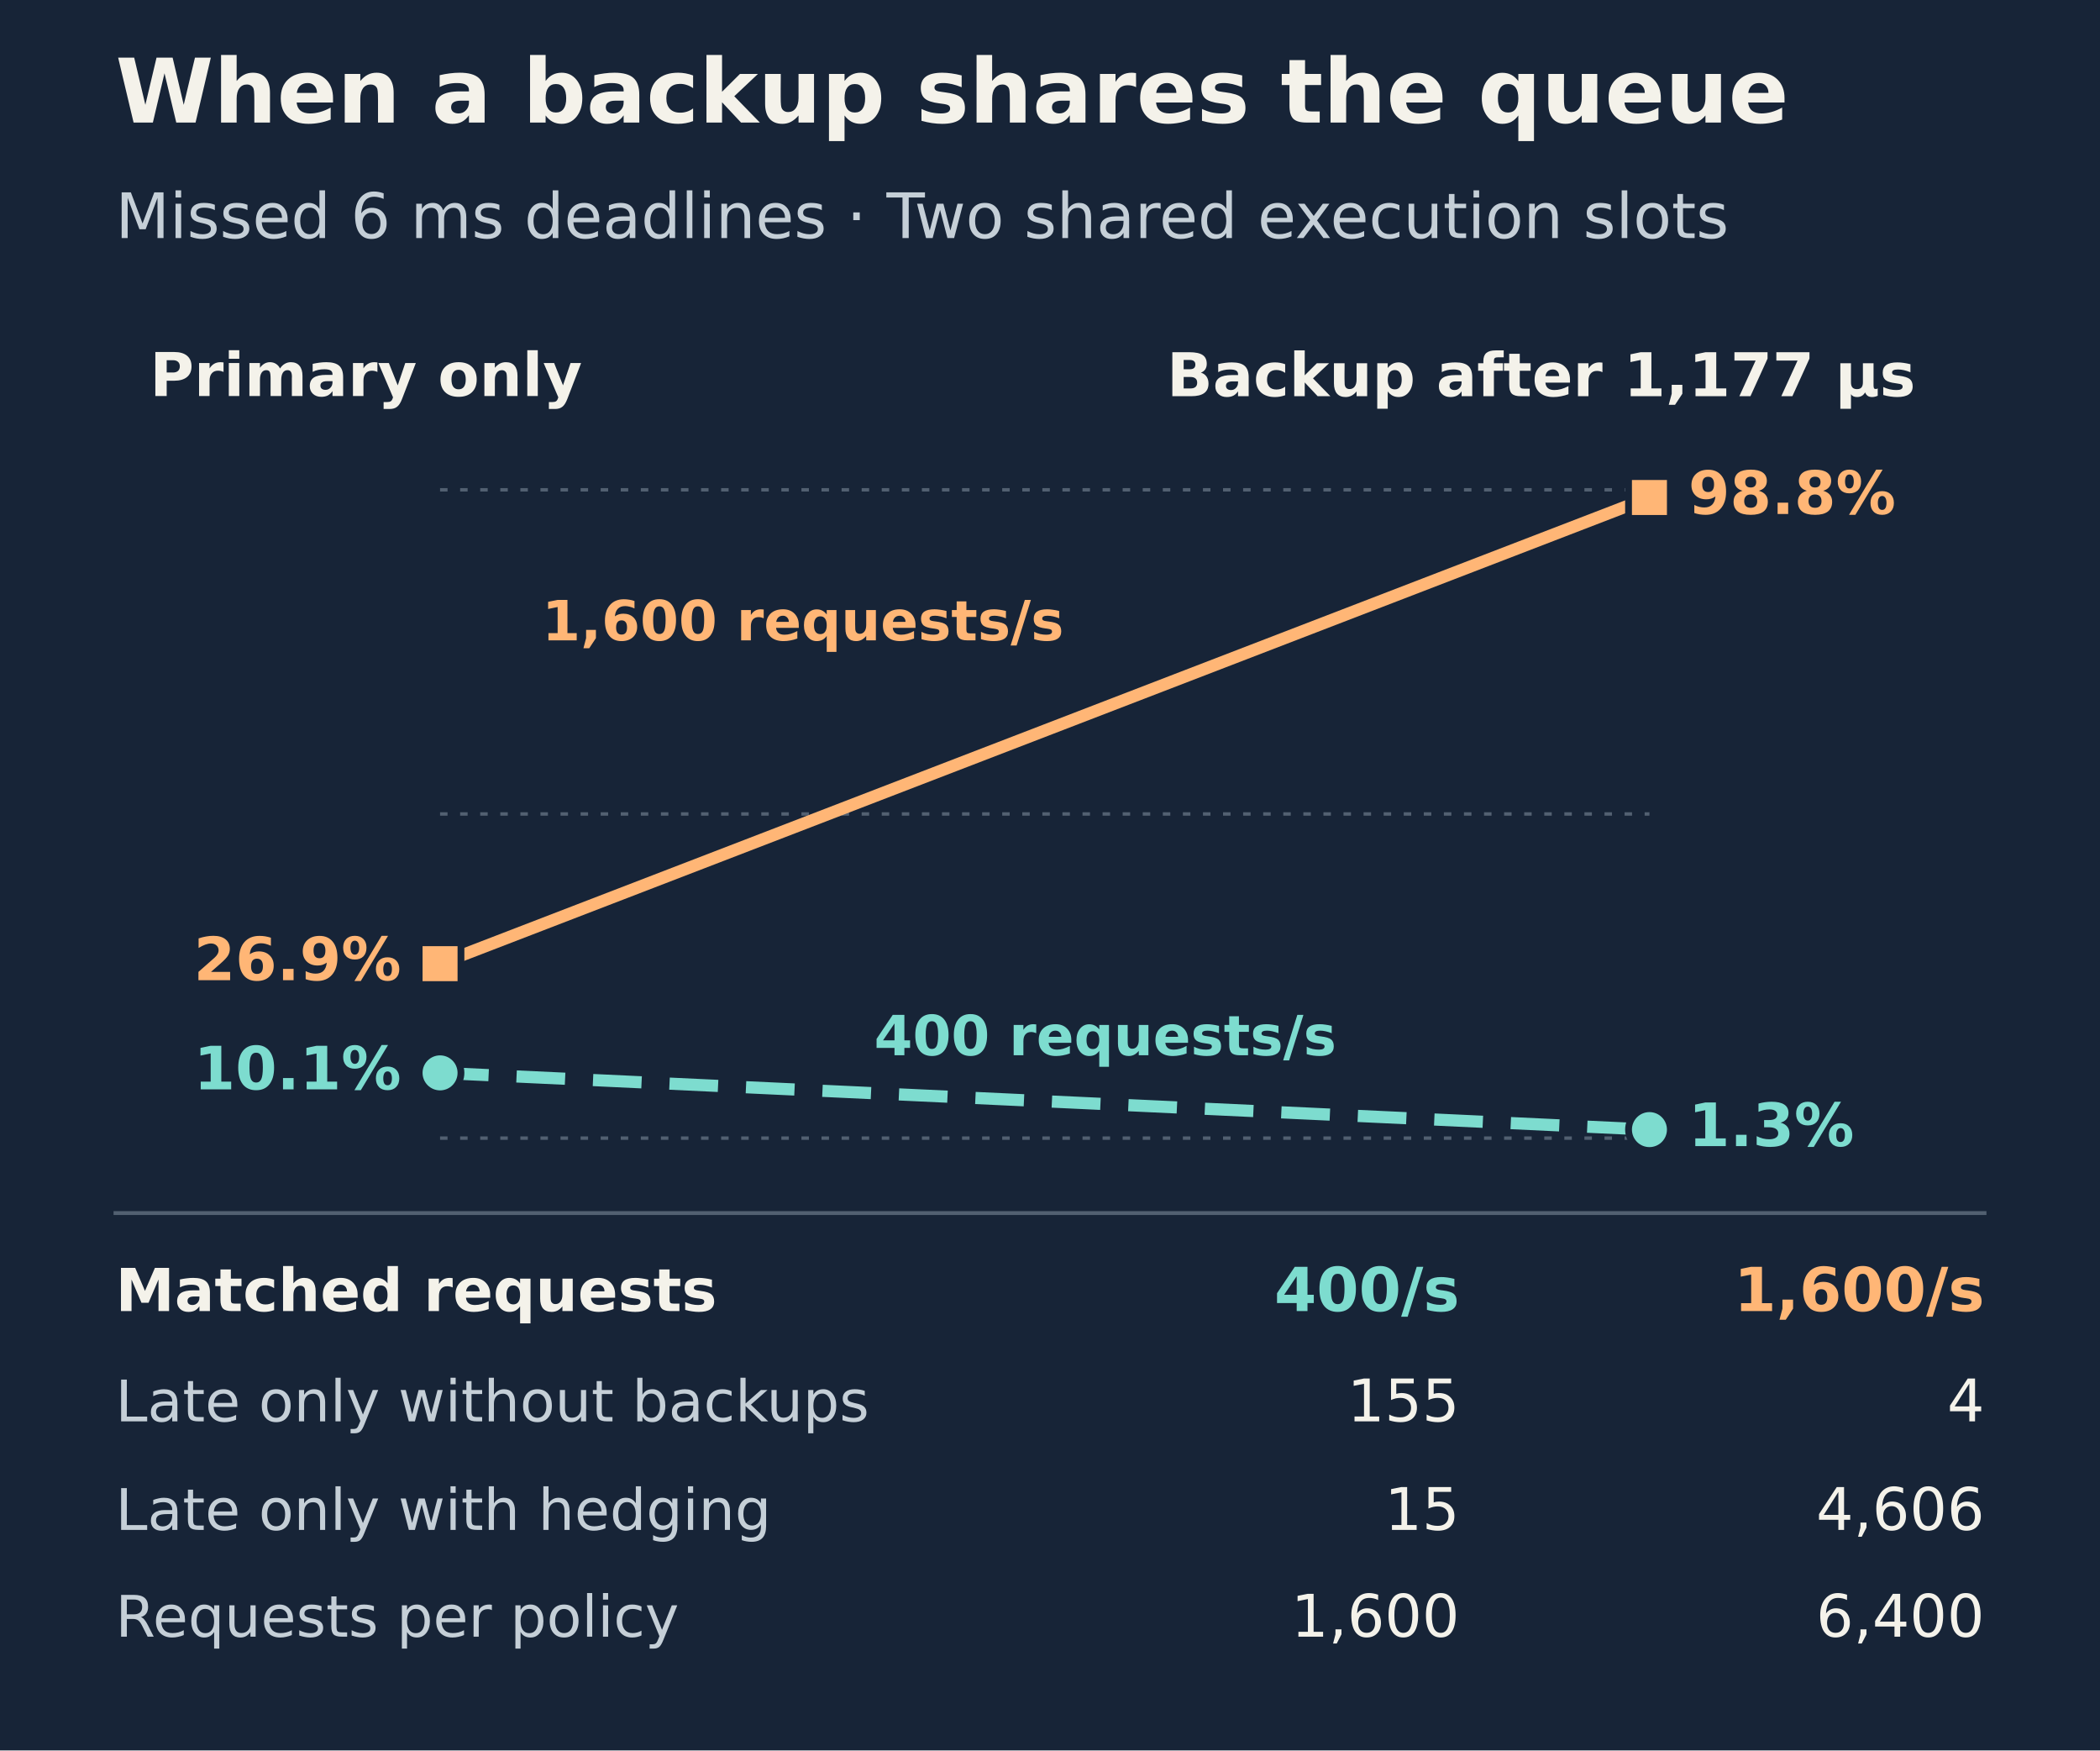
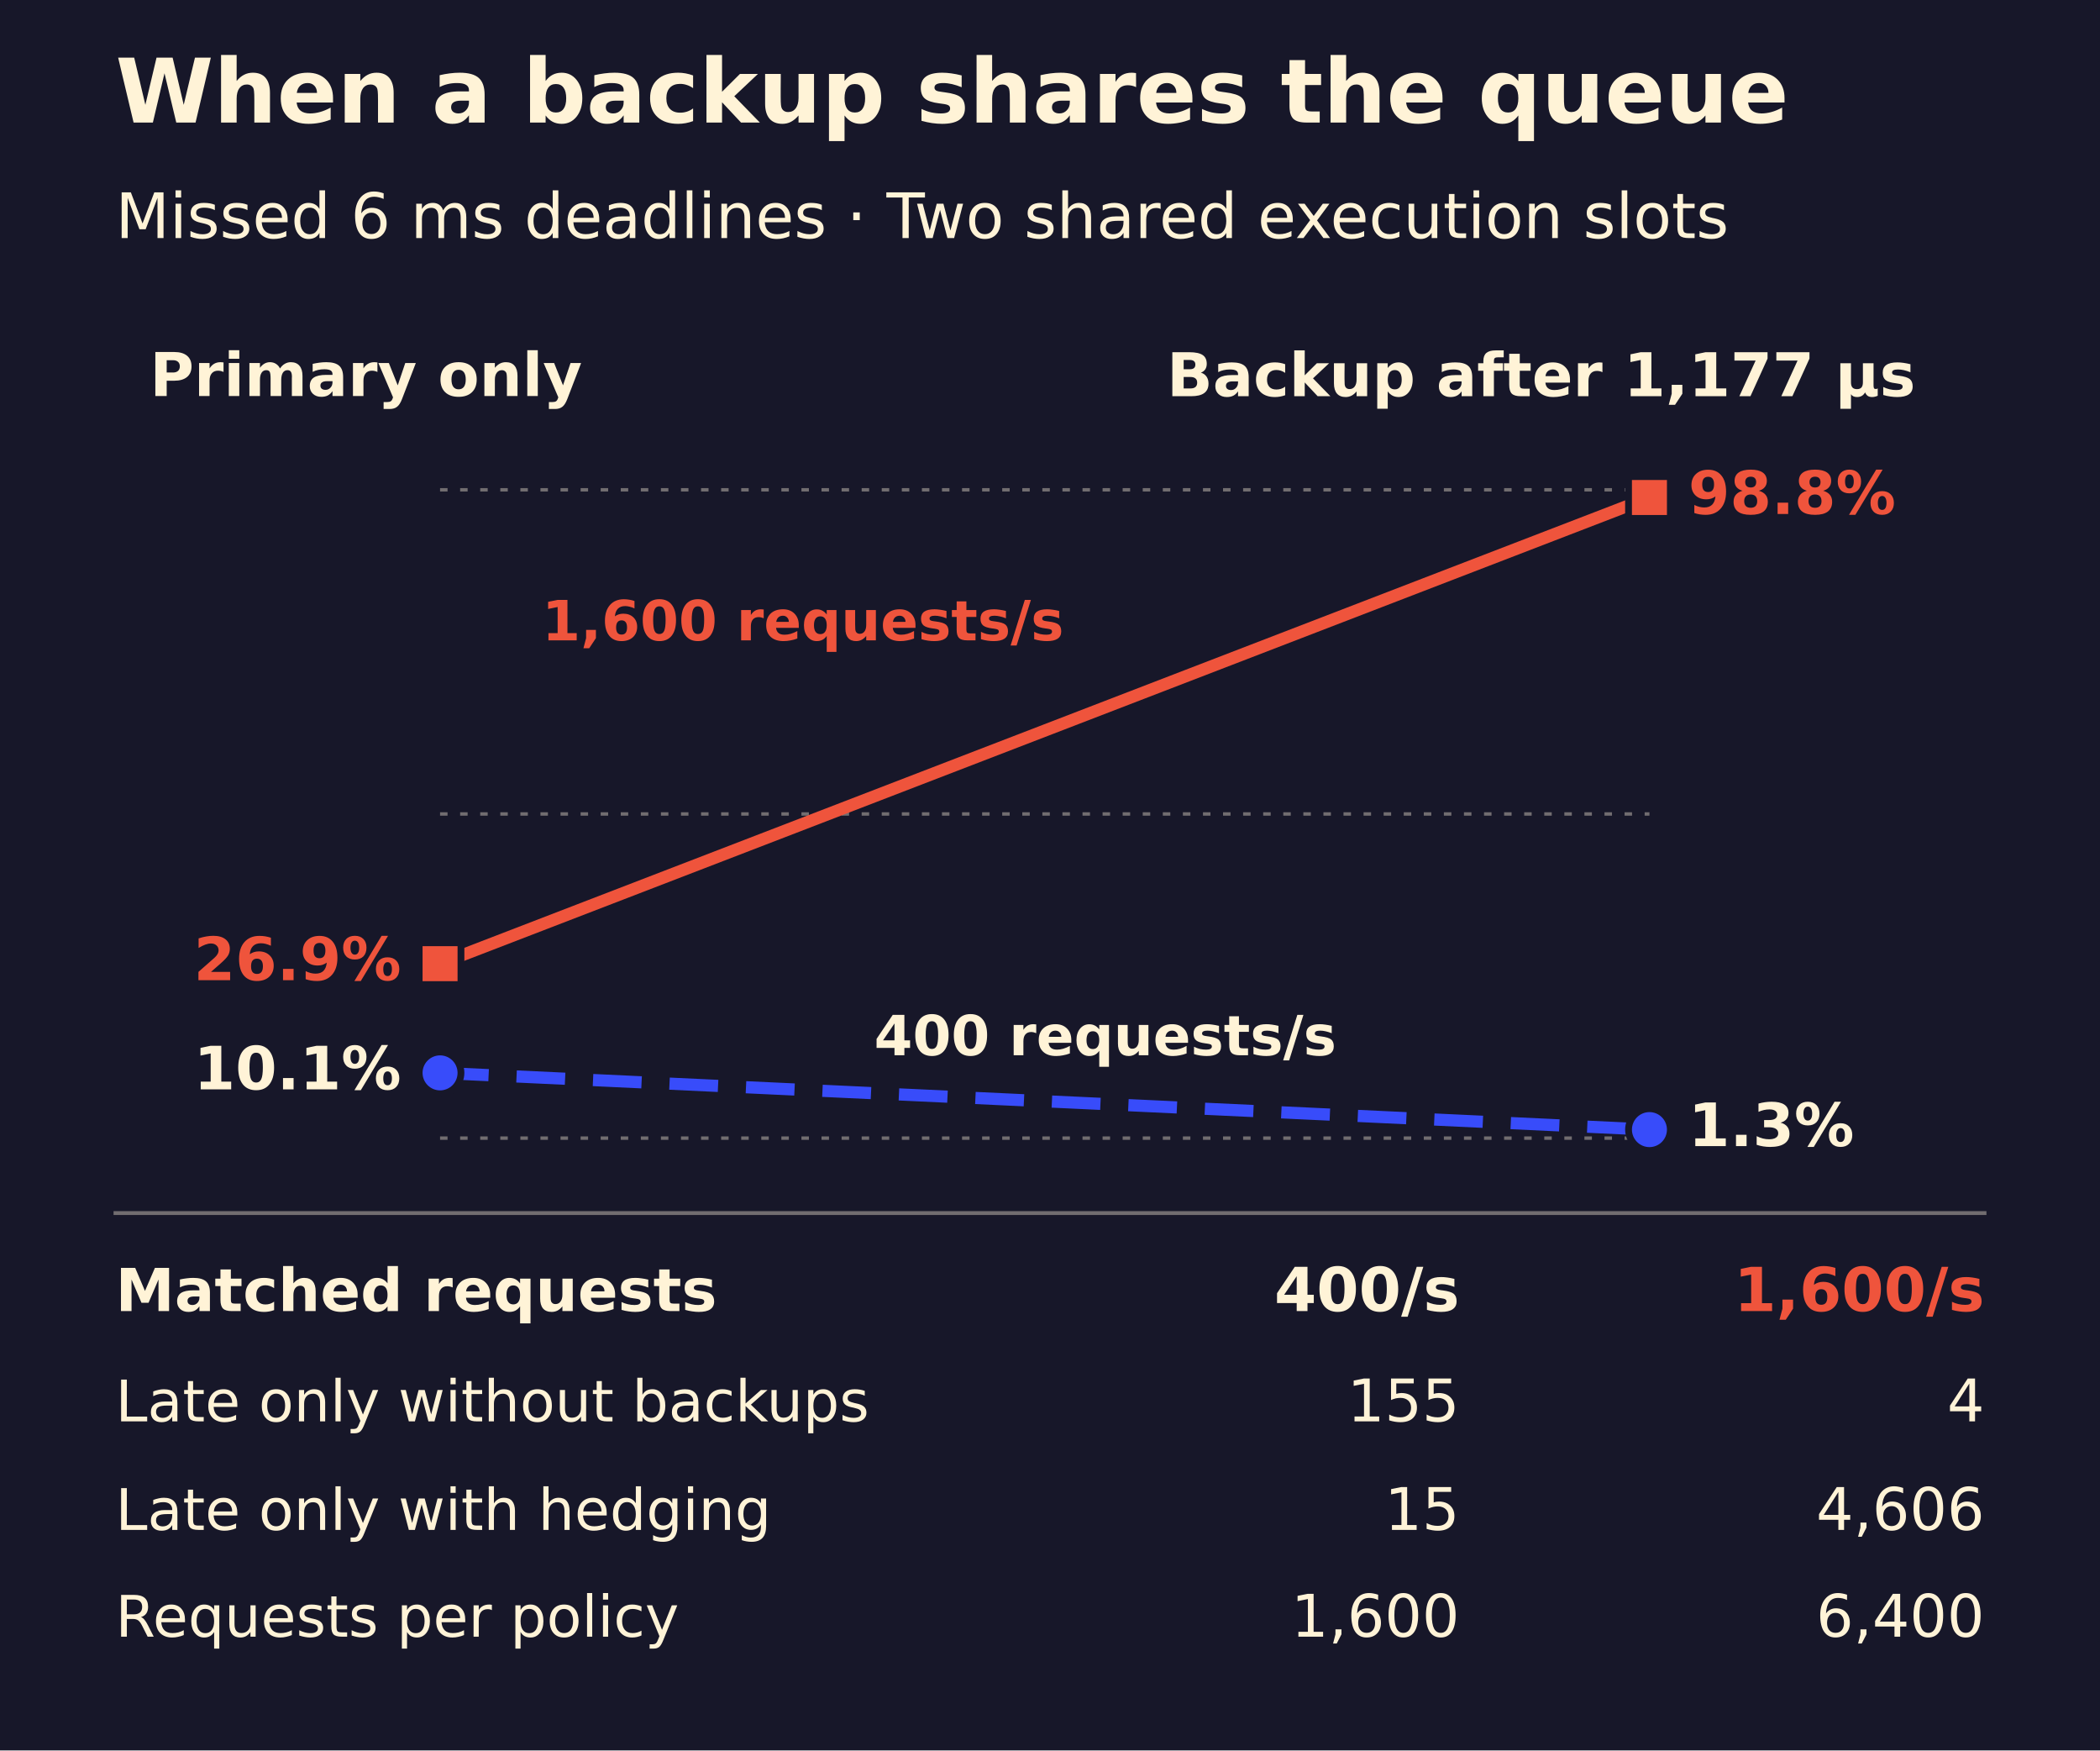
<svg xmlns="http://www.w3.org/2000/svg" xmlns:xlink="http://www.w3.org/1999/xlink" role="img" aria-labelledby="racecurve-title racecurve-desc" width="432pt" height="360pt" viewBox="0 0 432 360" version="1.1">
  <defs>
    <style type="text/css">*{stroke-linejoin: round; stroke-linecap: butt}</style>
  </defs>
  <g id="figure_1">
    <g id="patch_1">
-       <path d="M 0 360  L 432 360  L 432 0  L 0 0  z " style="fill: #172437" />
+       <path d="M 0 360  L 432 360  L 432 0  L 0 0  z " style="fill: #171729" />
    </g>
    <g id="axes_1">
      <g id="line2d_1">
-         <path d="M 90.527 234.067  L 339.313 234.067  " clip-path="url(#p65543979ae)" style="fill: none; stroke-dasharray: 1.54,2.59; stroke-dashoffset: 0; stroke: #526071; stroke-width: 0.7" />
+         <path d="M 90.527 234.067  L 339.313 234.067  " clip-path="url(#p65543979ae)" style="fill: none; stroke-dasharray: 1.54,2.59; stroke-dashoffset: 0; stroke: #716d70; stroke-width: 0.7" />
      </g>
      <g id="line2d_2">
-         <path d="M 90.527 167.4  L 339.313 167.4  " clip-path="url(#p65543979ae)" style="fill: none; stroke-dasharray: 1.54,2.59; stroke-dashoffset: 0; stroke: #526071; stroke-width: 0.7" />
+         <path d="M 90.527 167.4  L 339.313 167.4  " clip-path="url(#p65543979ae)" style="fill: none; stroke-dasharray: 1.54,2.59; stroke-dashoffset: 0; stroke: #716d70; stroke-width: 0.7" />
      </g>
      <g id="line2d_3">
-         <path d="M 90.527 100.733  L 339.313 100.733  " clip-path="url(#p65543979ae)" style="fill: none; stroke-dasharray: 1.54,2.59; stroke-dashoffset: 0; stroke: #526071; stroke-width: 0.7" />
+         <path d="M 90.527 100.733  L 339.313 100.733  " clip-path="url(#p65543979ae)" style="fill: none; stroke-dasharray: 1.54,2.59; stroke-dashoffset: 0; stroke: #716d70; stroke-width: 0.7" />
      </g>
      <g id="line2d_4">
-         <path d="M 90.527 220.65  L 339.313 232.317  " clip-path="url(#p65543979ae)" style="fill: none; stroke-dasharray: 10,5.75; stroke-dashoffset: 0; stroke: #7ddccf; stroke-width: 2.5" />
+         <path d="M 90.527 220.65  L 339.313 232.317  " clip-path="url(#p65543979ae)" style="fill: none; stroke-dasharray: 10,5.75; stroke-dashoffset: 0; stroke: #384cfa; stroke-width: 2.5" />
        <defs>
-           <path id="m22a3910769" d="M 0 4.3  C 1.14 4.3 2.234 3.847 3.041 3.041  C 3.847 2.234 4.3 1.14 4.3 0  C 4.3 -1.14 3.847 -2.234 3.041 -3.041  C 2.234 -3.847 1.14 -4.3 0 -4.3  C -1.14 -4.3 -2.234 -3.847 -3.041 -3.041  C -3.847 -2.234 -4.3 -1.14 -4.3 0  C -4.3 1.14 -3.847 2.234 -3.041 3.041  C -2.234 3.847 -1.14 4.3 0 4.3  z " style="stroke: #172437; stroke-width: 1.4" />
+           <path id="m22a3910769" d="M 0 4.3  C 1.14 4.3 2.234 3.847 3.041 3.041  C 3.847 2.234 4.3 1.14 4.3 0  C 4.3 -1.14 3.847 -2.234 3.041 -3.041  C 2.234 -3.847 1.14 -4.3 0 -4.3  C -1.14 -4.3 -2.234 -3.847 -3.041 -3.041  C -3.847 -2.234 -4.3 -1.14 -4.3 0  C -4.3 1.14 -3.847 2.234 -3.041 3.041  C -2.234 3.847 -1.14 4.3 0 4.3  z " style="stroke: #171729; stroke-width: 1.4" />
        </defs>
        <g clip-path="url(#p65543979ae)">
-           <use xlink:href="#m22a3910769" x="90.527" y="220.65" style="fill: #7ddccf; stroke: #172437; stroke-width: 1.4" />
-           <use xlink:href="#m22a3910769" x="339.313" y="232.317" style="fill: #7ddccf; stroke: #172437; stroke-width: 1.4" />
+           <use xlink:href="#m22a3910769" x="90.527" y="220.65" style="fill: #384cfa; stroke: #171729; stroke-width: 1.4" />
+           <use xlink:href="#m22a3910769" x="339.313" y="232.317" style="fill: #384cfa; stroke: #171729; stroke-width: 1.4" />
        </g>
      </g>
      <g id="line2d_5">
-         <path d="M 90.527 198.192  L 339.313 102.317  " clip-path="url(#p65543979ae)" style="fill: none; stroke: #ffb676; stroke-width: 2.5; stroke-linecap: square" />
+         <path d="M 90.527 198.192  L 339.313 102.317  " clip-path="url(#p65543979ae)" style="fill: none; stroke: #ef543c; stroke-width: 2.5; stroke-linecap: square" />
        <defs>
-           <path id="medd537d87f" d="M -4.3 4.3  L 4.3 4.3  L 4.3 -4.3  L -4.3 -4.3  z " style="stroke: #172437; stroke-width: 1.4; stroke-linejoin: miter" />
+           <path id="medd537d87f" d="M -4.3 4.3  L 4.3 4.3  L 4.3 -4.3  L -4.3 -4.3  z " style="stroke: #171729; stroke-width: 1.4; stroke-linejoin: miter" />
        </defs>
        <g clip-path="url(#p65543979ae)">
-           <use xlink:href="#medd537d87f" x="90.527" y="198.192" style="fill: #ffb676; stroke: #172437; stroke-width: 1.4; stroke-linejoin: miter" />
-           <use xlink:href="#medd537d87f" x="339.313" y="102.317" style="fill: #ffb676; stroke: #172437; stroke-width: 1.4; stroke-linejoin: miter" />
+           <use xlink:href="#medd537d87f" x="90.527" y="198.192" style="fill: #ef543c; stroke: #171729; stroke-width: 1.4; stroke-linejoin: miter" />
+           <use xlink:href="#medd537d87f" x="339.313" y="102.317" style="fill: #ef543c; stroke: #171729; stroke-width: 1.4; stroke-linejoin: miter" />
        </g>
      </g>
      <g id="text_1">
-         <text style="font-weight: 700; font-size: 12.4px; font-family: 'DejaVu Sans'; text-anchor: start; fill: #f4f2ea" x="30.819" y="81.44" transform="rotate(-0 30.81857 81.43985)">Primary only</text>
+         <text style="font-weight: 700; font-size: 12.4px; font-family: 'DejaVu Sans'; text-anchor: start; fill: #fff3d7" x="30.819" y="81.44" transform="rotate(-0 30.81857 81.43985)">Primary only</text>
      </g>
      <g id="text_2">
-         <text style="font-weight: 700; font-size: 12.4px; font-family: 'DejaVu Sans'; text-anchor: end; fill: #f4f2ea" x="394.046" y="81.482" transform="rotate(-0 394.0457 81.48151)">Backup after 1,177 µs</text>
+         <text style="font-weight: 700; font-size: 12.4px; font-family: 'DejaVu Sans'; text-anchor: end; fill: #fff3d7" x="394.046" y="81.482" transform="rotate(-0 394.0457 81.48151)">Backup after 1,177 µs</text>
      </g>
      <g id="text_3">
-         <text style="font-weight: 700; font-size: 12.3px; font-family: 'DejaVu Sans'; text-anchor: end; fill: #7ddccf" x="82.527" y="224.044" transform="rotate(-0 82.52714 224.044)">10.1%</text>
+         <text style="font-weight: 700; font-size: 12.3px; font-family: 'DejaVu Sans'; text-anchor: end; fill: #fff3d7" x="82.527" y="224.044" transform="rotate(-0 82.52714 224.044)">10.1%</text>
      </g>
      <g id="text_4">
-         <text style="font-weight: 700; font-size: 12.3px; font-family: 'DejaVu Sans'; text-anchor: start; fill: #7ddccf" x="347.313" y="235.711" transform="rotate(-0 347.3129 235.7107)">1.3%</text>
+         <text style="font-weight: 700; font-size: 12.3px; font-family: 'DejaVu Sans'; text-anchor: start; fill: #fff3d7" x="347.313" y="235.711" transform="rotate(-0 347.3129 235.7107)">1.3%</text>
      </g>
      <g id="text_5">
-         <text style="font-weight: 700; font-size: 11.4px; font-family: 'DejaVu Sans'; text-anchor: middle; fill: #7ddccf" x="227.359" y="217.029" transform="rotate(-0 227.3593 217.0292)">400 requests/s</text>
+         <text style="font-weight: 700; font-size: 11.4px; font-family: 'DejaVu Sans'; text-anchor: middle; fill: #fff3d7" x="227.359" y="217.029" transform="rotate(-0 227.3593 217.0292)">400 requests/s</text>
      </g>
      <g id="text_6">
-         <text style="font-weight: 700; font-size: 12.3px; font-family: 'DejaVu Sans'; text-anchor: end; fill: #ffb676" x="82.527" y="201.586" transform="rotate(-0 82.52714 201.5857)">26.9%</text>
+         <text style="font-weight: 700; font-size: 12.3px; font-family: 'DejaVu Sans'; text-anchor: end; fill: #ef543c" x="82.527" y="201.586" transform="rotate(-0 82.52714 201.5857)">26.9%</text>
      </g>
      <g id="text_7">
-         <text style="font-weight: 700; font-size: 12.3px; font-family: 'DejaVu Sans'; text-anchor: start; fill: #ffb676" x="347.313" y="105.711" transform="rotate(-0 347.3129 105.7107)">98.8%</text>
+         <text style="font-weight: 700; font-size: 12.3px; font-family: 'DejaVu Sans'; text-anchor: start; fill: #ef543c" x="347.313" y="105.711" transform="rotate(-0 347.3129 105.7107)">98.8%</text>
      </g>
      <g id="text_8">
-         <text style="font-weight: 700; font-size: 11.4px; font-family: 'DejaVu Sans'; text-anchor: middle; fill: #ffb676" x="165.163" y="131.696" transform="rotate(-0 165.1629 131.6958)">1,600 requests/s</text>
+         <text style="font-weight: 700; font-size: 11.4px; font-family: 'DejaVu Sans'; text-anchor: middle; fill: #ef543c" x="165.163" y="131.696" transform="rotate(-0 165.1629 131.6958)">1,600 requests/s</text>
      </g>
    </g>
    <g id="line2d_6">
-       <path d="M 23.76 249.48  L 408.24 249.48  " style="fill: none; stroke: #526071; stroke-width: 0.8; stroke-linecap: square" />
+       <path d="M 23.76 249.48  L 408.24 249.48  " style="fill: none; stroke: #716d70; stroke-width: 0.8; stroke-linecap: square" />
    </g>
    <g id="text_9">
-       <text style="font-weight: 700; font-size: 18.3px; font-family: 'DejaVu Sans'; text-anchor: start; fill: #f4f2ea" x="23.76" y="25.2" transform="rotate(-0 23.76 25.2)">When a backup shares the queue</text>
+       <text style="font-weight: 700; font-size: 18.3px; font-family: 'DejaVu Sans'; text-anchor: start; fill: #fff3d7" x="23.76" y="25.2" transform="rotate(-0 23.76 25.2)">When a backup shares the queue</text>
    </g>
    <g id="text_10">
-       <text style="font-size: 12.9px; font-family: 'DejaVu Sans'; text-anchor: start; fill: #c5cfd7" x="23.76" y="48.96" transform="rotate(-0 23.76 48.96)">Missed 6 ms deadlines · Two shared execution slots</text>
+       <text style="font-size: 12.9px; font-family: 'DejaVu Sans'; text-anchor: start; fill: #fff3d7" x="23.76" y="48.96" transform="rotate(-0 23.76 48.96)">Missed 6 ms deadlines · Two shared execution slots</text>
    </g>
    <g id="text_11">
-       <text style="font-weight: 700; font-size: 12.2px; font-family: 'DejaVu Sans'; text-anchor: start; fill: #f4f2ea" x="23.76" y="269.64" transform="rotate(-0 23.76 269.64)">Matched requests</text>
+       <text style="font-weight: 700; font-size: 12.2px; font-family: 'DejaVu Sans'; text-anchor: start; fill: #fff3d7" x="23.76" y="269.64" transform="rotate(-0 23.76 269.64)">Matched requests</text>
    </g>
    <g id="text_12">
-       <text style="font-weight: 700; font-size: 12.5px; font-family: 'DejaVu Sans'; text-anchor: end; fill: #7ddccf" x="300.24" y="269.64" transform="rotate(-0 300.24 269.64)">400/s</text>
+       <text style="font-weight: 700; font-size: 12.5px; font-family: 'DejaVu Sans'; text-anchor: end; fill: #fff3d7" x="300.24" y="269.64" transform="rotate(-0 300.24 269.64)">400/s</text>
    </g>
    <g id="text_13">
-       <text style="font-weight: 700; font-size: 12.5px; font-family: 'DejaVu Sans'; text-anchor: end; fill: #ffb676" x="408.24" y="269.64" transform="rotate(-0 408.24 269.64)">1,600/s</text>
+       <text style="font-weight: 700; font-size: 12.5px; font-family: 'DejaVu Sans'; text-anchor: end; fill: #ef543c" x="408.24" y="269.64" transform="rotate(-0 408.24 269.64)">1,600/s</text>
    </g>
    <g id="text_14">
-       <text style="font-size: 11.8px; font-family: 'DejaVu Sans'; text-anchor: start; fill: #c5cfd7" x="23.76" y="292.32" transform="rotate(-0 23.76 292.32)">Late only without backups</text>
+       <text style="font-size: 11.8px; font-family: 'DejaVu Sans'; text-anchor: start; fill: #fff3d7" x="23.76" y="292.32" transform="rotate(-0 23.76 292.32)">Late only without backups</text>
    </g>
    <g id="text_15">
-       <text style="font-size: 12.1px; font-family: 'DejaVu Sans'; text-anchor: end; fill: #f4f2ea" x="300.24" y="292.32" transform="rotate(-0 300.24 292.32)">155</text>
+       <text style="font-size: 12.1px; font-family: 'DejaVu Sans'; text-anchor: end; fill: #fff3d7" x="300.24" y="292.32" transform="rotate(-0 300.24 292.32)">155</text>
    </g>
    <g id="text_16">
-       <text style="font-size: 12.1px; font-family: 'DejaVu Sans'; text-anchor: end; fill: #f4f2ea" x="408.24" y="292.32" transform="rotate(-0 408.24 292.32)">4</text>
+       <text style="font-size: 12.1px; font-family: 'DejaVu Sans'; text-anchor: end; fill: #fff3d7" x="408.24" y="292.32" transform="rotate(-0 408.24 292.32)">4</text>
    </g>
    <g id="text_17">
-       <text style="font-size: 11.8px; font-family: 'DejaVu Sans'; text-anchor: start; fill: #c5cfd7" x="23.76" y="314.64" transform="rotate(-0 23.76 314.64)">Late only with hedging</text>
+       <text style="font-size: 11.8px; font-family: 'DejaVu Sans'; text-anchor: start; fill: #fff3d7" x="23.76" y="314.64" transform="rotate(-0 23.76 314.64)">Late only with hedging</text>
    </g>
    <g id="text_18">
-       <text style="font-size: 12.1px; font-family: 'DejaVu Sans'; text-anchor: end; fill: #f4f2ea" x="300.24" y="314.64" transform="rotate(-0 300.24 314.64)">15</text>
+       <text style="font-size: 12.1px; font-family: 'DejaVu Sans'; text-anchor: end; fill: #fff3d7" x="300.24" y="314.64" transform="rotate(-0 300.24 314.64)">15</text>
    </g>
    <g id="text_19">
-       <text style="font-size: 12.1px; font-family: 'DejaVu Sans'; text-anchor: end; fill: #f4f2ea" x="408.24" y="314.64" transform="rotate(-0 408.24 314.64)">4,606</text>
+       <text style="font-size: 12.1px; font-family: 'DejaVu Sans'; text-anchor: end; fill: #fff3d7" x="408.24" y="314.64" transform="rotate(-0 408.24 314.64)">4,606</text>
    </g>
    <g id="text_20">
-       <text style="font-size: 11.8px; font-family: 'DejaVu Sans'; text-anchor: start; fill: #c5cfd7" x="23.76" y="336.6" transform="rotate(-0 23.76 336.6)">Requests per policy</text>
+       <text style="font-size: 11.8px; font-family: 'DejaVu Sans'; text-anchor: start; fill: #fff3d7" x="23.76" y="336.6" transform="rotate(-0 23.76 336.6)">Requests per policy</text>
    </g>
    <g id="text_21">
-       <text style="font-size: 12.1px; font-family: 'DejaVu Sans'; text-anchor: end; fill: #f4f2ea" x="300.24" y="336.6" transform="rotate(-0 300.24 336.6)">1,600</text>
+       <text style="font-size: 12.1px; font-family: 'DejaVu Sans'; text-anchor: end; fill: #fff3d7" x="300.24" y="336.6" transform="rotate(-0 300.24 336.6)">1,600</text>
    </g>
    <g id="text_22">
-       <text style="font-size: 12.1px; font-family: 'DejaVu Sans'; text-anchor: end; fill: #f4f2ea" x="408.24" y="336.6" transform="rotate(-0 408.24 336.6)">6,400</text>
+       <text style="font-size: 12.1px; font-family: 'DejaVu Sans'; text-anchor: end; fill: #fff3d7" x="408.24" y="336.6" transform="rotate(-0 408.24 336.6)">6,400</text>
    </g>
  </g>
  <defs>
    <clipPath id="p65543979ae">
      <rect x="75.6" y="95.4" width="278.64" height="144" />
    </clipPath>
  </defs>
</svg>
